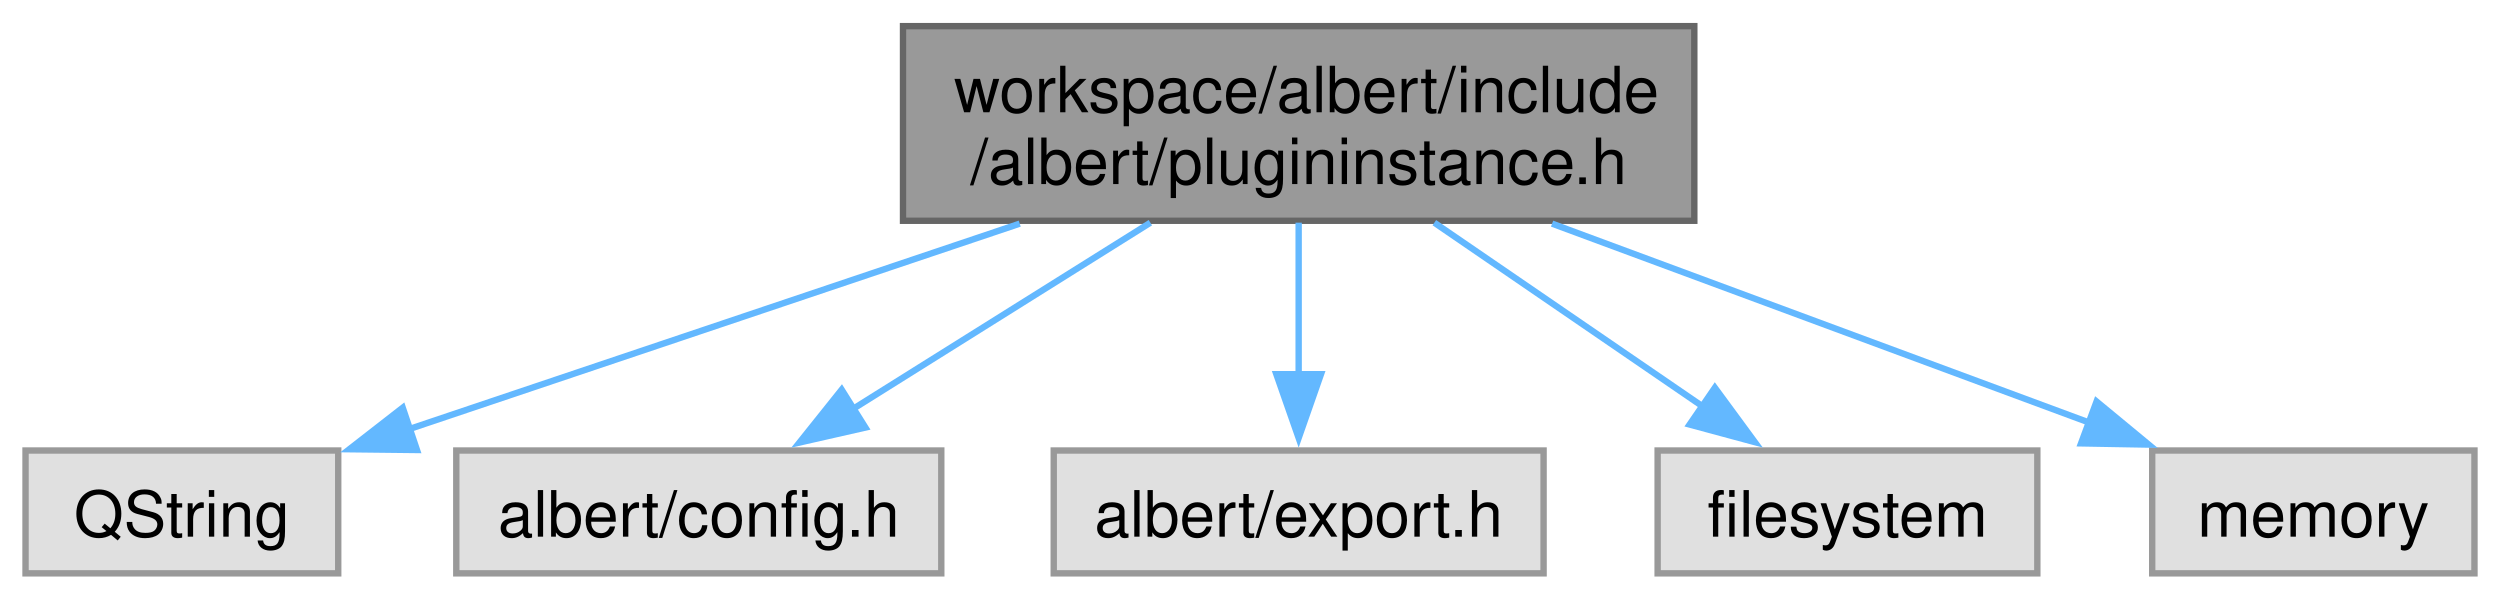
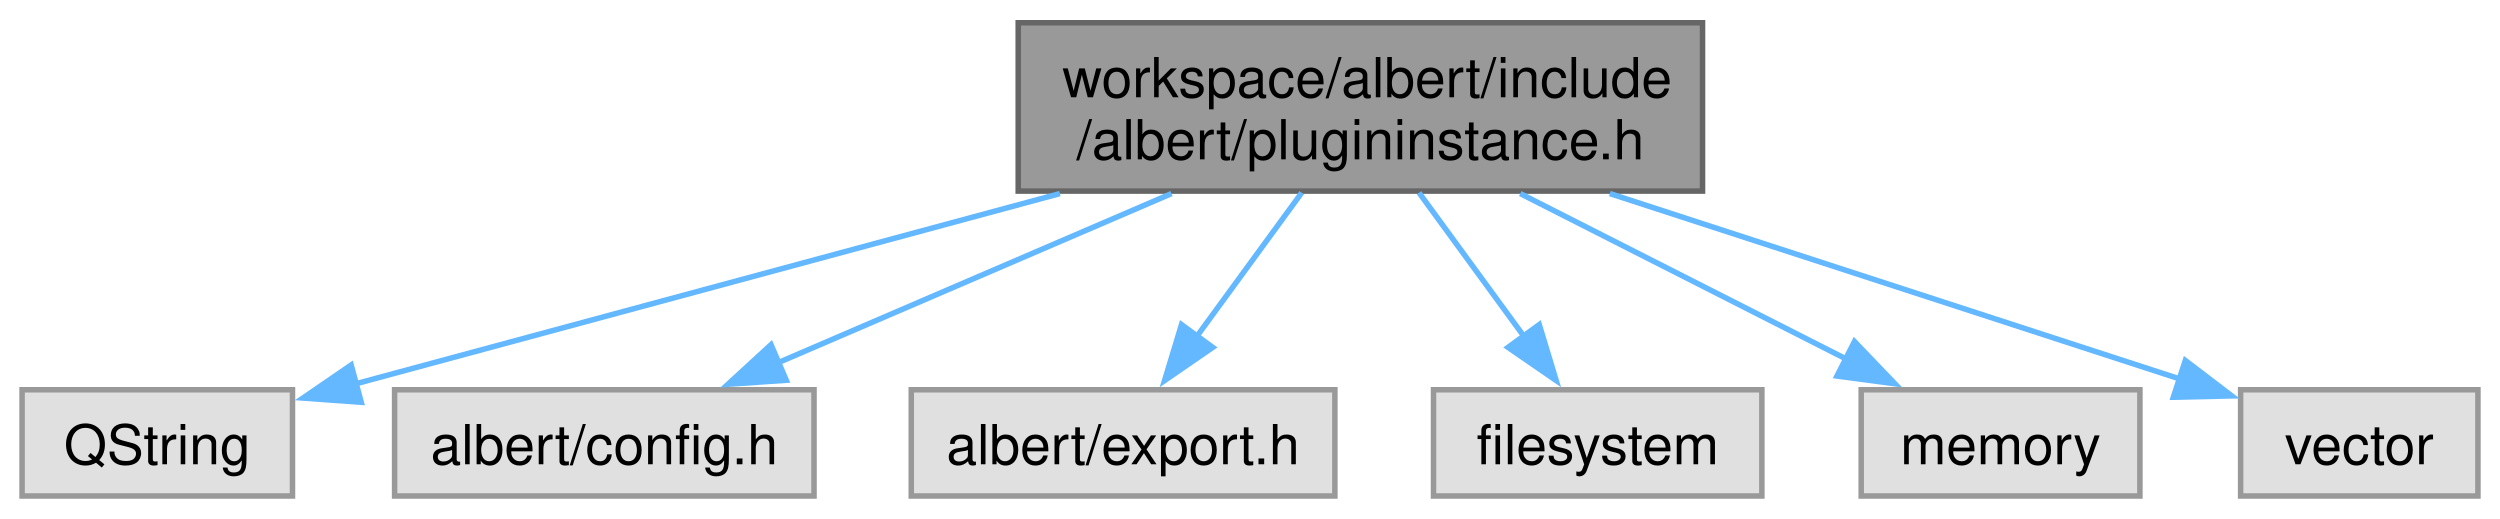
- <svg xmlns="http://www.w3.org/2000/svg" xmlns:xlink="http://www.w3.org/1999/xlink" width="392pt" height="94pt" viewBox="0.00 0.00 391.75 93.75">
+ <svg xmlns="http://www.w3.org/2000/svg" xmlns:xlink="http://www.w3.org/1999/xlink" width="453pt" height="94pt" viewBox="0.00 0.00 453.00 93.75">
  <g id="graph0" class="graph" transform="scale(1 1) rotate(0) translate(4 89.75)">
    <g id="Node000001" class="node">
      <g id="a_Node000001">
        <a xlink:title=" ">
-           <polygon fill="#999999" stroke="#666666" points="261.5,-85.75 137.5,-85.75 137.5,-55.25 261.5,-55.25 261.5,-85.75" />
-           <text text-anchor="start" x="145.5" y="-72.25" font-family="Helvetica,sans-Serif" font-size="10.00">workspace/albert/include</text>
-           <text text-anchor="middle" x="199.5" y="-61" font-family="Helvetica,sans-Serif" font-size="10.00">/albert/plugininstance.h</text>
+           <polygon fill="#999999" stroke="#666666" points="304.5,-85.75 180.5,-85.75 180.5,-55.25 304.5,-55.25 304.5,-85.75" />
+           <text text-anchor="start" x="188.5" y="-72.25" font-family="Helvetica,sans-Serif" font-size="10.00">workspace/albert/include</text>
+           <text text-anchor="middle" x="242.5" y="-61" font-family="Helvetica,sans-Serif" font-size="10.00">/albert/plugininstance.h</text>
        </a>
      </g>
    </g>
    <g id="Node000002" class="node">
      <g id="a_Node000002">
        <a xlink:title=" ">
          <polygon fill="#e0e0e0" stroke="#999999" points="49,-19.25 0,-19.25 0,0 49,0 49,-19.25" />
          <text text-anchor="middle" x="24.5" y="-5.75" font-family="Helvetica,sans-Serif" font-size="10.00">QString</text>
        </a>
      </g>
    </g>
    <g id="edge1_Node000001_Node000002" class="edge">
      <g id="a_edge1_Node000001_Node000002">
        <a xlink:title=" ">
-           <path fill="none" stroke="#63b8ff" d="M155.79,-54.8C126.25,-44.86 87.74,-31.9 60.07,-22.59" />
-           <polygon fill="#63b8ff" stroke="#63b8ff" points="61.34,-19.33 50.74,-19.45 59.11,-25.96 61.34,-19.33" />
+           <path fill="none" stroke="#63b8ff" d="M188.05,-54.8C148.17,-44.02 95.16,-29.71 60.45,-20.33" />
+           <polygon fill="#63b8ff" stroke="#63b8ff" points="61.46,-16.98 50.89,-17.75 59.63,-23.74 61.46,-16.98" />
        </a>
      </g>
    </g>
    <g id="Node000003" class="node">
      <g id="a_Node000003">
        <a xlink:title=" ">
          <polygon fill="#e0e0e0" stroke="#999999" points="143.5,-19.25 67.5,-19.25 67.5,0 143.5,0 143.5,-19.25" />
          <text text-anchor="middle" x="105.5" y="-5.75" font-family="Helvetica,sans-Serif" font-size="10.00">albert/config.h</text>
        </a>
      </g>
    </g>
    <g id="edge2_Node000001_Node000003" class="edge">
      <g id="a_edge2_Node000001_Node000003">
        <a xlink:title=" ">
-           <path fill="none" stroke="#63b8ff" d="M176.26,-54.95C162.09,-46.07 144,-34.74 129.66,-25.76" />
-           <polygon fill="#63b8ff" stroke="#63b8ff" points="131.61,-22.85 121.27,-20.5 127.89,-28.78 131.61,-22.85" />
+           <path fill="none" stroke="#63b8ff" d="M208.28,-54.8C186.42,-45.4 158.27,-33.3 136.96,-24.14" />
+           <polygon fill="#63b8ff" stroke="#63b8ff" points="138.47,-20.98 127.9,-20.25 135.71,-27.42 138.47,-20.98" />
        </a>
      </g>
    </g>
    <g id="Node000004" class="node">
      <g id="a_Node000004">
        <a xlink:title=" ">
          <polygon fill="#e0e0e0" stroke="#999999" points="237.88,-19.25 161.12,-19.25 161.12,0 237.88,0 237.88,-19.25" />
          <text text-anchor="middle" x="199.5" y="-5.75" font-family="Helvetica,sans-Serif" font-size="10.00">albert/export.h</text>
        </a>
      </g>
    </g>
    <g id="edge3_Node000001_Node000004" class="edge">
      <g id="a_edge3_Node000001_Node000004">
        <a xlink:title=" ">
-           <path fill="none" stroke="#63b8ff" d="M199.5,-54.95C199.5,-47.71 199.5,-38.84 199.5,-30.94" />
-           <polygon fill="#63b8ff" stroke="#63b8ff" points="203,-31.21 199.5,-21.21 196,-31.21 203,-31.21" />
+           <path fill="none" stroke="#63b8ff" d="M231.87,-54.95C226.14,-47.1 219.02,-37.35 212.91,-28.99" />
+           <polygon fill="#63b8ff" stroke="#63b8ff" points="215.75,-26.93 207.02,-20.92 210.09,-31.06 215.75,-26.93" />
        </a>
      </g>
    </g>
    <g id="Node000005" class="node">
      <g id="a_Node000005">
        <a xlink:title=" ">
          <polygon fill="#e0e0e0" stroke="#999999" points="315.25,-19.25 255.75,-19.25 255.75,0 315.25,0 315.25,-19.25" />
          <text text-anchor="middle" x="285.5" y="-5.75" font-family="Helvetica,sans-Serif" font-size="10.00">filesystem</text>
        </a>
      </g>
    </g>
    <g id="edge4_Node000001_Node000005" class="edge">
      <g id="a_edge4_Node000001_Node000005">
        <a xlink:title=" ">
-           <path fill="none" stroke="#63b8ff" d="M220.76,-54.95C233.6,-46.15 249.95,-34.96 263.01,-26.02" />
-           <polygon fill="#63b8ff" stroke="#63b8ff" points="264.72,-29.09 270.99,-20.56 260.76,-23.32 264.72,-29.09" />
+           <path fill="none" stroke="#63b8ff" d="M253.13,-54.95C258.86,-47.1 265.98,-37.35 272.09,-28.99" />
+           <polygon fill="#63b8ff" stroke="#63b8ff" points="274.91,-31.06 277.98,-20.92 269.25,-26.93 274.91,-31.06" />
        </a>
      </g>
    </g>
    <g id="Node000006" class="node">
      <g id="a_Node000006">
        <a xlink:title=" ">
          <polygon fill="#e0e0e0" stroke="#999999" points="383.75,-19.25 333.25,-19.25 333.25,0 383.75,0 383.75,-19.25" />
          <text text-anchor="middle" x="358.5" y="-5.75" font-family="Helvetica,sans-Serif" font-size="10.00">memory</text>
        </a>
      </g>
    </g>
    <g id="edge5_Node000001_Node000006" class="edge">
      <g id="a_edge5_Node000001_Node000006">
        <a xlink:title=" ">
-           <path fill="none" stroke="#63b8ff" d="M239.21,-54.8C265.06,-45.23 298.46,-32.86 323.34,-23.64" />
-           <polygon fill="#63b8ff" stroke="#63b8ff" points="324.53,-26.93 332.7,-20.18 322.1,-20.37 324.53,-26.93" />
+           <path fill="none" stroke="#63b8ff" d="M271.47,-54.8C289.56,-45.61 312.73,-33.86 330.61,-24.78" />
+           <polygon fill="#63b8ff" stroke="#63b8ff" points="332.03,-27.99 339.36,-20.34 328.86,-21.74 332.03,-27.99" />
+         </a>
+       </g>
+     </g>
+     <g id="Node000007" class="node">
+       <g id="a_Node000007">
+         <a xlink:title=" ">
+           <polygon fill="#e0e0e0" stroke="#999999" points="445,-19.25 402,-19.25 402,0 445,0 445,-19.25" />
+           <text text-anchor="middle" x="423.5" y="-5.75" font-family="Helvetica,sans-Serif" font-size="10.00">vector</text>
+         </a>
+       </g>
+     </g>
+     <g id="edge6_Node000001_Node000007" class="edge">
+       <g id="a_edge6_Node000001_Node000007">
+         <a xlink:title=" ">
+           <path fill="none" stroke="#63b8ff" d="M287.71,-54.8C319.88,-44.33 362.33,-30.52 391.15,-21.15" />
+           <polygon fill="#63b8ff" stroke="#63b8ff" points="391.98,-24.56 400.4,-18.14 389.81,-17.9 391.98,-24.56" />
        </a>
      </g>
    </g>
  </g>
</svg>
